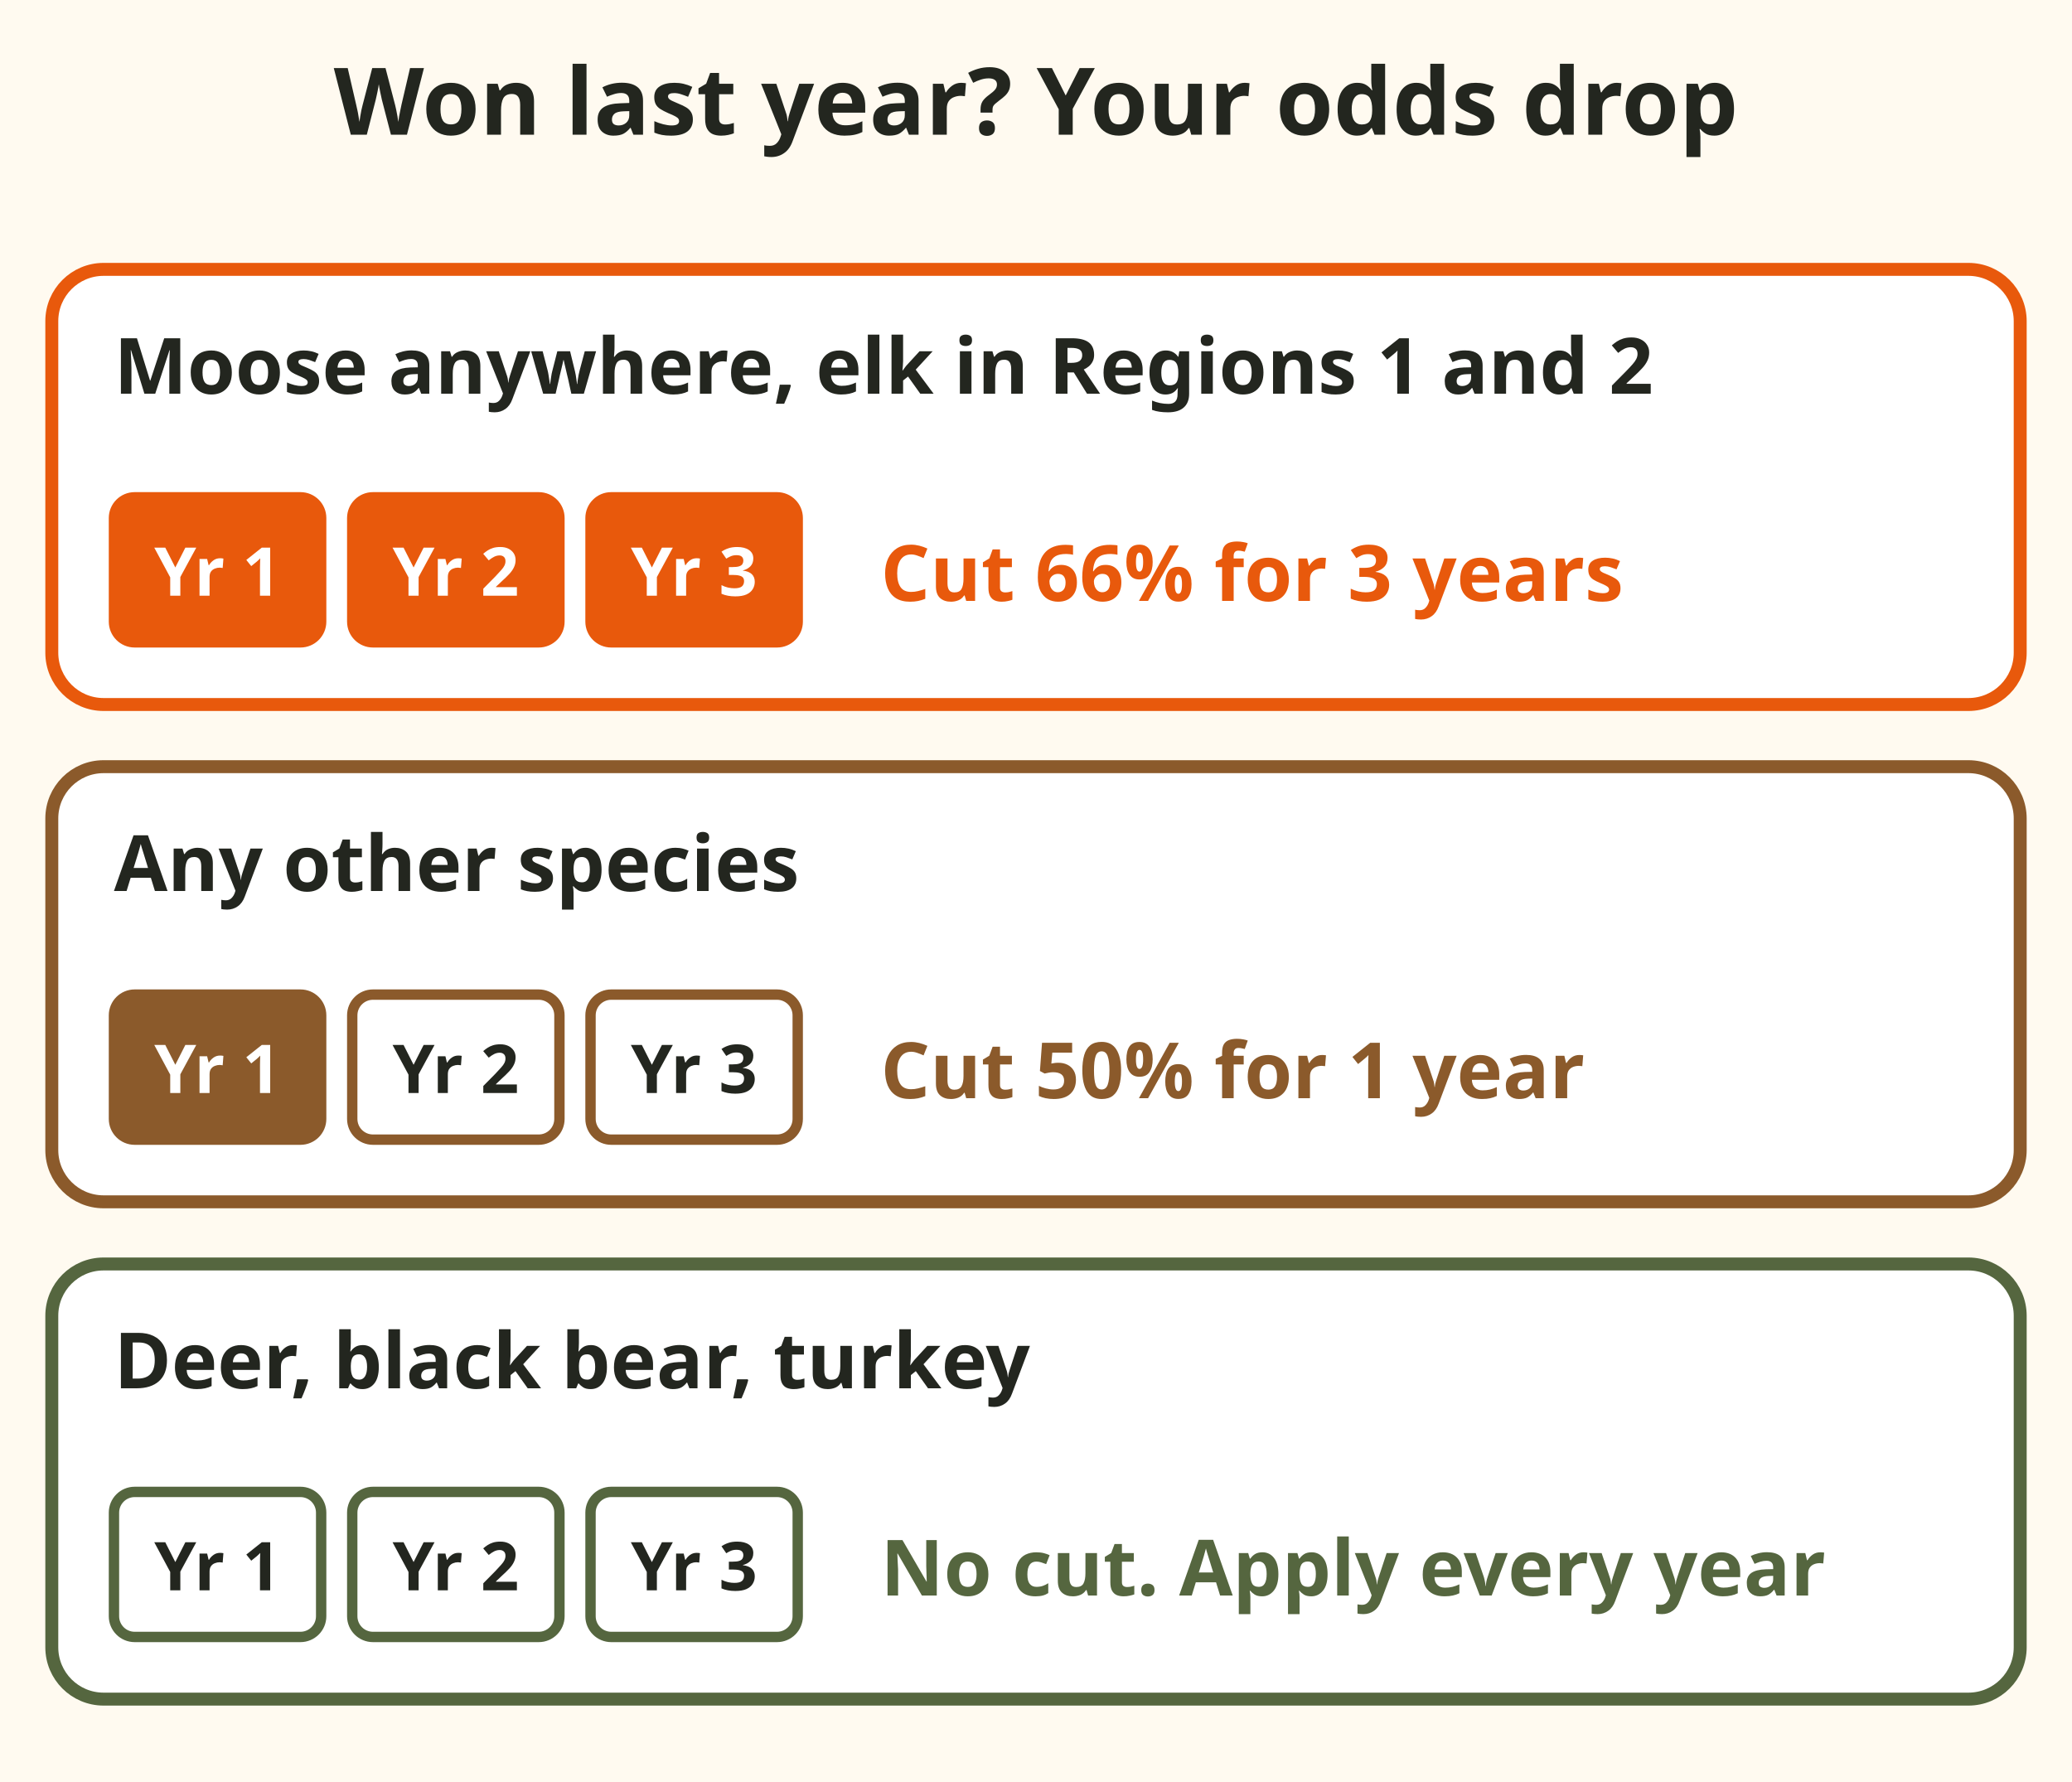
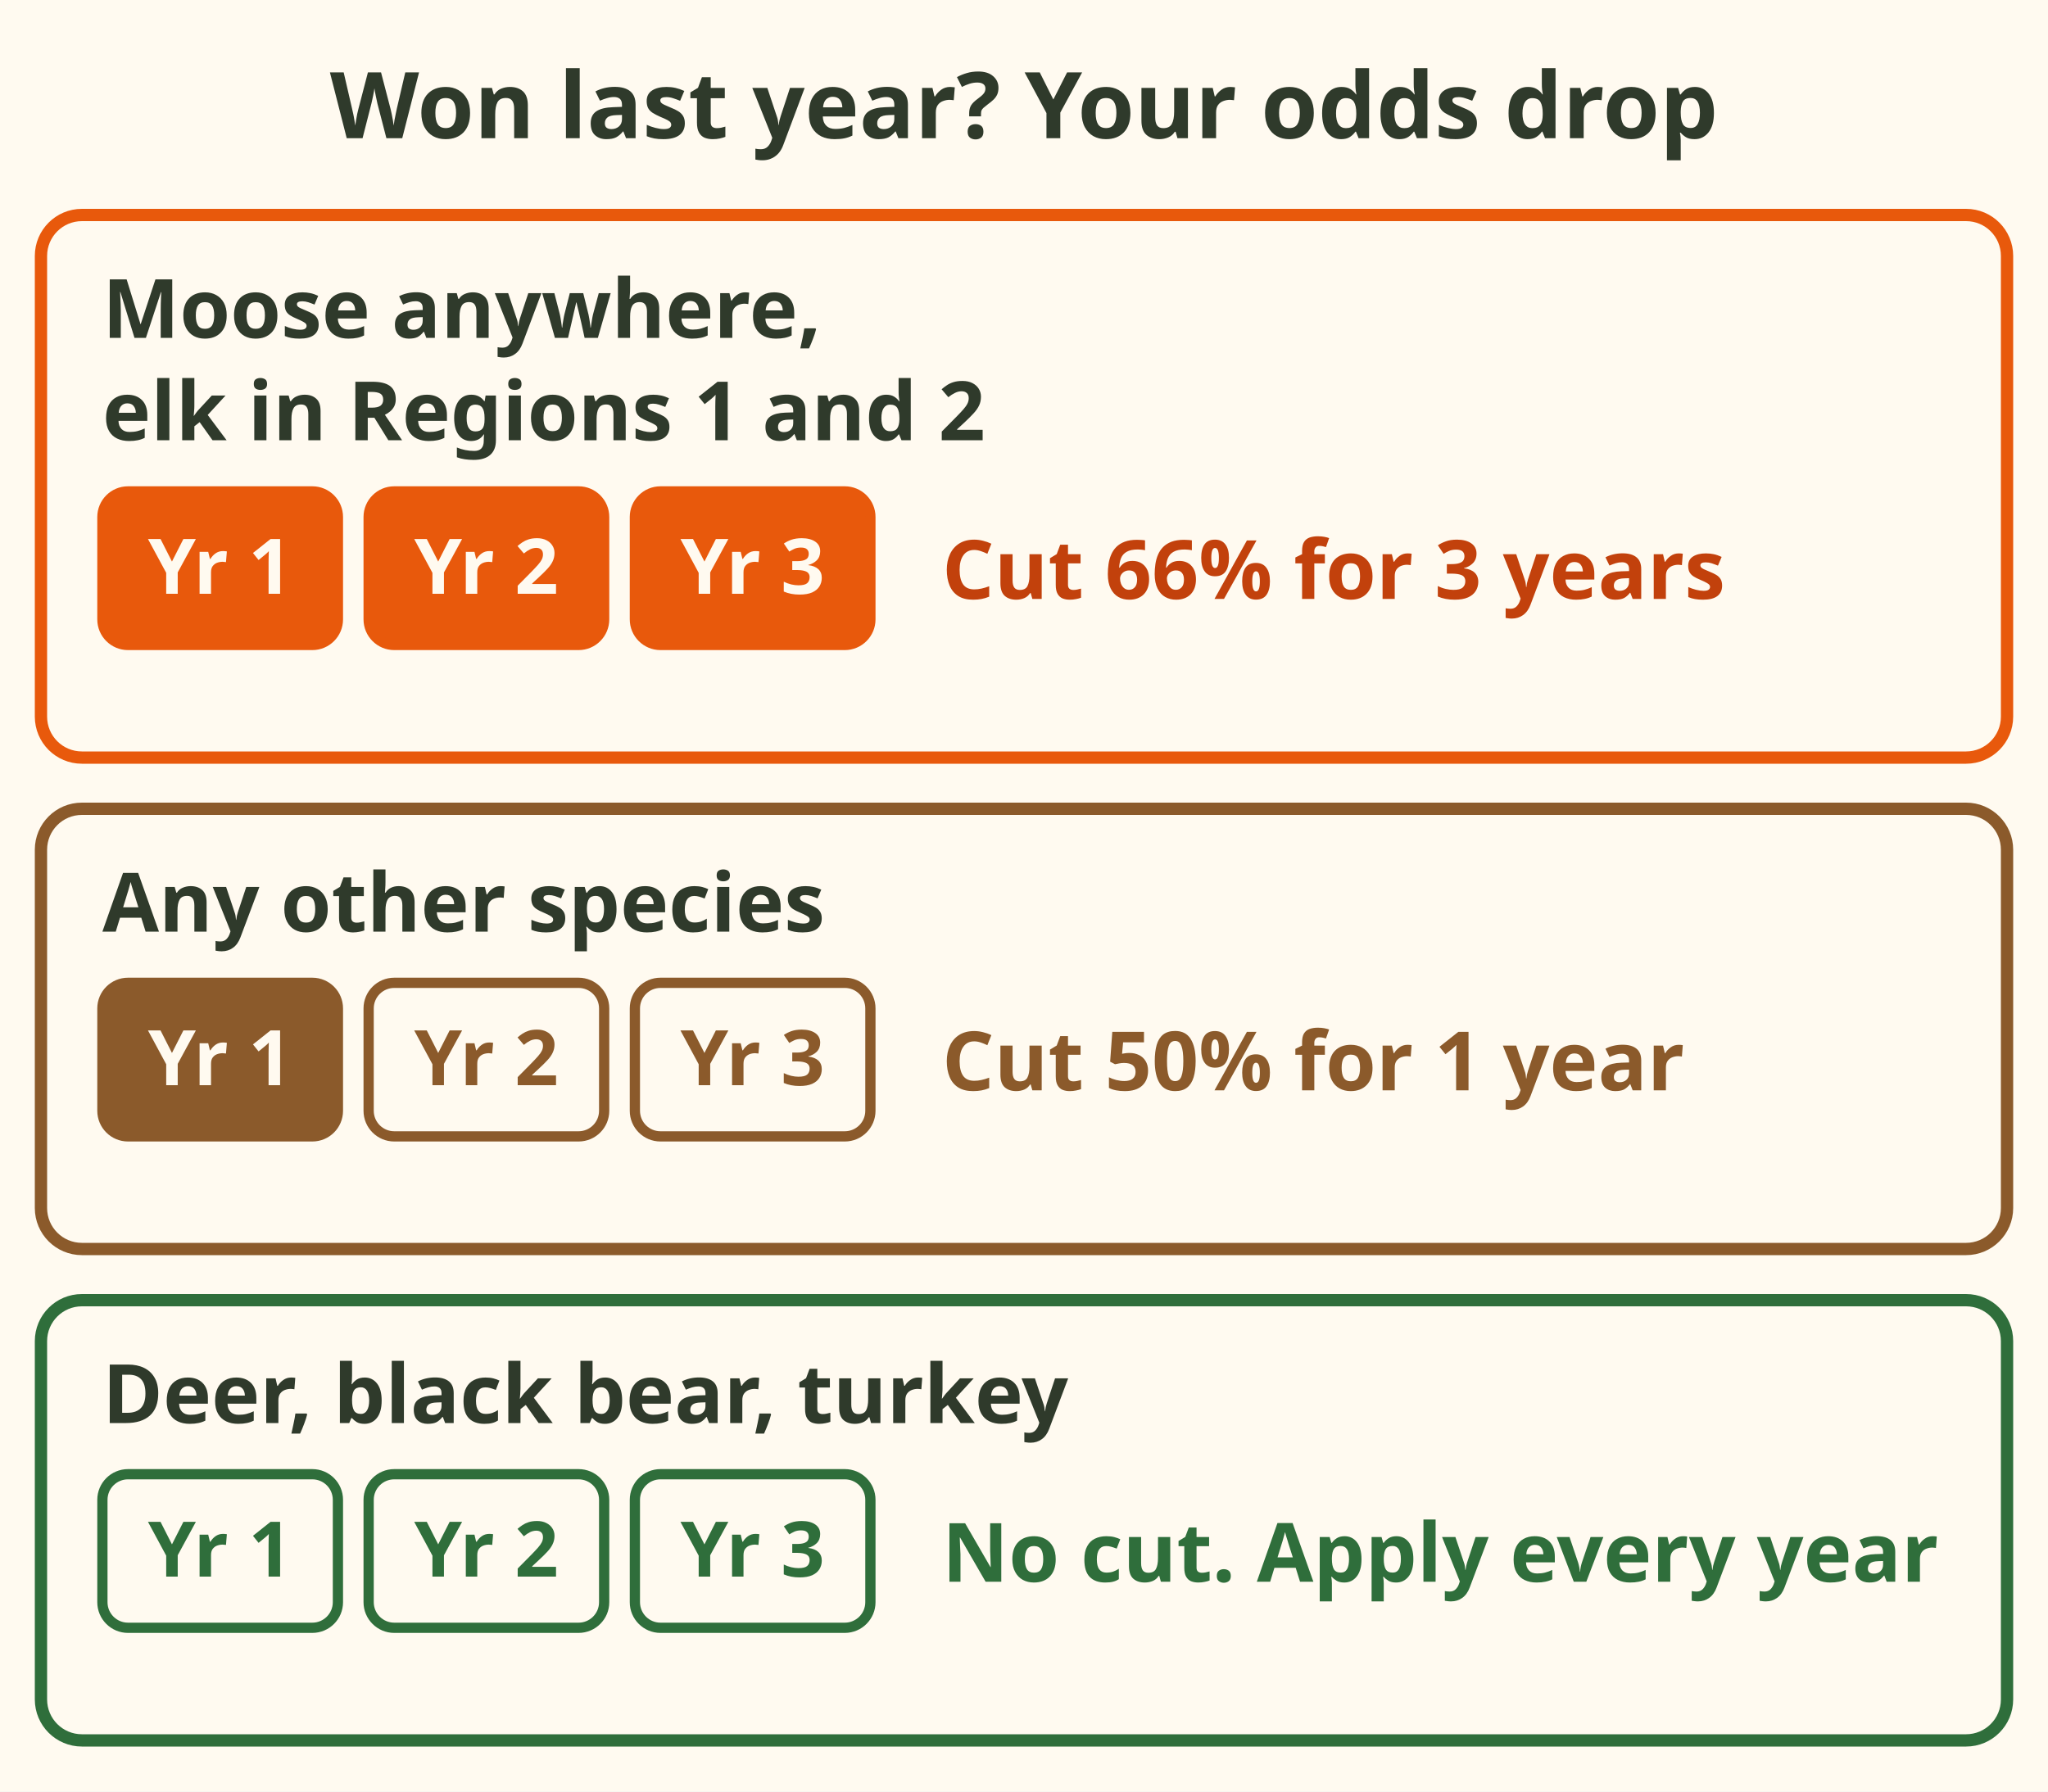
- <svg xmlns="http://www.w3.org/2000/svg" viewBox="0 0 400 344" font-family="sans-serif" role="img" aria-label="Enhanced odds. Won moose anywhere, or elk in Regions 1 and 2: your odds for that species are cut 66 percent for 3 years. Won any other species: cut 50 percent for 1 year. Deer, black bear and turkey: no cut, apply every year.">
-   <rect x="0" y="0" width="400" height="344" fill="#fffaf0" />
-   <text x="200.0" y="26" font-size="18" font-weight="bold" fill="#23261f" text-anchor="middle">Won last year? Your odds drop</text>
-   <rect x="10" y="52" width="380" height="84" rx="10" fill="#fff" stroke="#e8590c" stroke-width="2.5" />
-   <text x="22" y="76" font-size="15" font-weight="bold" fill="#23261f" text-anchor="start">Moose anywhere, elk in Regions 1 and 2</text>
-   <rect x="22" y="96" width="40" height="28" rx="4" fill="#e8590c" stroke="#e8590c" stroke-width="2" />
-   <text x="42" y="115" font-size="13" font-weight="bold" fill="#fff" text-anchor="middle">Yr 1</text>
-   <rect x="68" y="96" width="40" height="28" rx="4" fill="#e8590c" stroke="#e8590c" stroke-width="2" />
-   <text x="88" y="115" font-size="13" font-weight="bold" fill="#fff" text-anchor="middle">Yr 2</text>
-   <rect x="114" y="96" width="40" height="28" rx="4" fill="#e8590c" stroke="#e8590c" stroke-width="2" />
-   <text x="134" y="115" font-size="13" font-weight="bold" fill="#fff" text-anchor="middle">Yr 3</text>
-   <text x="170" y="116" font-size="15" font-weight="bold" fill="#e8590c" text-anchor="start">Cut 66% for 3 years</text>
-   <rect x="10" y="148" width="380" height="84" rx="10" fill="#fff" stroke="#8b5a2b" stroke-width="2.5" />
-   <text x="22" y="172" font-size="15" font-weight="bold" fill="#23261f" text-anchor="start">Any other species</text>
-   <rect x="22" y="192" width="40" height="28" rx="4" fill="#8b5a2b" stroke="#8b5a2b" stroke-width="2" />
-   <text x="42" y="211" font-size="13" font-weight="bold" fill="#fff" text-anchor="middle">Yr 1</text>
-   <rect x="68" y="192" width="40" height="28" rx="4" fill="#fff" stroke="#8b5a2b" stroke-width="2" />
-   <text x="88" y="211" font-size="13" font-weight="bold" fill="#23261f" text-anchor="middle">Yr 2</text>
-   <rect x="114" y="192" width="40" height="28" rx="4" fill="#fff" stroke="#8b5a2b" stroke-width="2" />
-   <text x="134" y="211" font-size="13" font-weight="bold" fill="#23261f" text-anchor="middle">Yr 3</text>
-   <text x="170" y="212" font-size="15" font-weight="bold" fill="#8b5a2b" text-anchor="start">Cut 50% for 1 year</text>
-   <rect x="10" y="244" width="380" height="84" rx="10" fill="#fff" stroke="#55663f" stroke-width="2.5" />
-   <text x="22" y="268" font-size="15" font-weight="bold" fill="#23261f" text-anchor="start">Deer, black bear, turkey</text>
-   <rect x="22" y="288" width="40" height="28" rx="4" fill="#fff" stroke="#55663f" stroke-width="2" />
-   <text x="42" y="307" font-size="13" font-weight="bold" fill="#23261f" text-anchor="middle">Yr 1</text>
-   <rect x="68" y="288" width="40" height="28" rx="4" fill="#fff" stroke="#55663f" stroke-width="2" />
-   <text x="88" y="307" font-size="13" font-weight="bold" fill="#23261f" text-anchor="middle">Yr 2</text>
-   <rect x="114" y="288" width="40" height="28" rx="4" fill="#fff" stroke="#55663f" stroke-width="2" />
-   <text x="134" y="307" font-size="13" font-weight="bold" fill="#23261f" text-anchor="middle">Yr 3</text>
-   <text x="170" y="308" font-size="15" font-weight="bold" fill="#55663f" text-anchor="start">No cut. Apply every year</text>
+ <svg xmlns="http://www.w3.org/2000/svg" viewBox="0 0 400 350" font-family="sans-serif" role="img" aria-label="Enhanced odds. Won moose anywhere, or elk in Regions 1 and 2: your odds for that species are cut 66 percent for 3 years. Won any other species: cut 50 percent for 1 year. Deer, black bear and turkey: no cut, apply every year.">
+   <rect width="400" height="350" fill="#fffaf0" />
+   <text x="200" y="27" font-size="18" font-weight="bold" fill="#2f3a2b" text-anchor="middle">Won last year? Your odds drop</text>
+   <rect x="8" y="42" width="384" height="106" rx="8" fill="#fffaf0" stroke="#e8590c" stroke-width="2.4" />
+   <text x="20" y="66" font-size="16" font-weight="bold" fill="#2f3a2b">Moose anywhere,</text>
+   <text x="20" y="86" font-size="16" font-weight="bold" fill="#2f3a2b">elk in Regions 1 and 2</text>
+   <rect x="20" y="96" width="46" height="30" rx="5" fill="#e8590c" stroke="#e8590c" stroke-width="2" />
+   <text x="43" y="116" font-size="15" font-weight="bold" fill="#fffaf0" text-anchor="middle">Yr 1</text>
+   <rect x="72" y="96" width="46" height="30" rx="5" fill="#e8590c" stroke="#e8590c" stroke-width="2" />
+   <text x="95" y="116" font-size="15" font-weight="bold" fill="#fffaf0" text-anchor="middle">Yr 2</text>
+   <rect x="124" y="96" width="46" height="30" rx="5" fill="#e8590c" stroke="#e8590c" stroke-width="2" />
+   <text x="147" y="116" font-size="15" font-weight="bold" fill="#fffaf0" text-anchor="middle">Yr 3</text>
+   <text x="184" y="117" font-size="16" font-weight="bold" fill="#c2410c">Cut 66% for 3 years</text>
+   <rect x="8" y="158" width="384" height="86" rx="8" fill="#fffaf0" stroke="#8b5a2b" stroke-width="2.4" />
+   <text x="20" y="182" font-size="16" font-weight="bold" fill="#2f3a2b">Any other species</text>
+   <rect x="20" y="192" width="46" height="30" rx="5" fill="#8b5a2b" stroke="#8b5a2b" stroke-width="2" />
+   <text x="43" y="212" font-size="15" font-weight="bold" fill="#fffaf0" text-anchor="middle">Yr 1</text>
+   <rect x="72" y="192" width="46" height="30" rx="5" fill="#fffaf0" stroke="#8b5a2b" stroke-width="2" />
+   <text x="95" y="212" font-size="15" font-weight="bold" fill="#8b5a2b" text-anchor="middle">Yr 2</text>
+   <rect x="124" y="192" width="46" height="30" rx="5" fill="#fffaf0" stroke="#8b5a2b" stroke-width="2" />
+   <text x="147" y="212" font-size="15" font-weight="bold" fill="#8b5a2b" text-anchor="middle">Yr 3</text>
+   <text x="184" y="213" font-size="16" font-weight="bold" fill="#8b5a2b">Cut 50% for 1 year</text>
+   <rect x="8" y="254" width="384" height="86" rx="8" fill="#fffaf0" stroke="#2f6e3b" stroke-width="2.4" />
+   <text x="20" y="278" font-size="16" font-weight="bold" fill="#2f3a2b">Deer, black bear, turkey</text>
+   <rect x="20" y="288" width="46" height="30" rx="5" fill="#fffaf0" stroke="#2f6e3b" stroke-width="2" />
+   <text x="43" y="308" font-size="15" font-weight="bold" fill="#2f6e3b" text-anchor="middle">Yr 1</text>
+   <rect x="72" y="288" width="46" height="30" rx="5" fill="#fffaf0" stroke="#2f6e3b" stroke-width="2" />
+   <text x="95" y="308" font-size="15" font-weight="bold" fill="#2f6e3b" text-anchor="middle">Yr 2</text>
+   <rect x="124" y="288" width="46" height="30" rx="5" fill="#fffaf0" stroke="#2f6e3b" stroke-width="2" />
+   <text x="147" y="308" font-size="15" font-weight="bold" fill="#2f6e3b" text-anchor="middle">Yr 3</text>
+   <text x="184" y="309" font-size="16" font-weight="bold" fill="#2f6e3b">No cut. Apply every year</text>
</svg>
